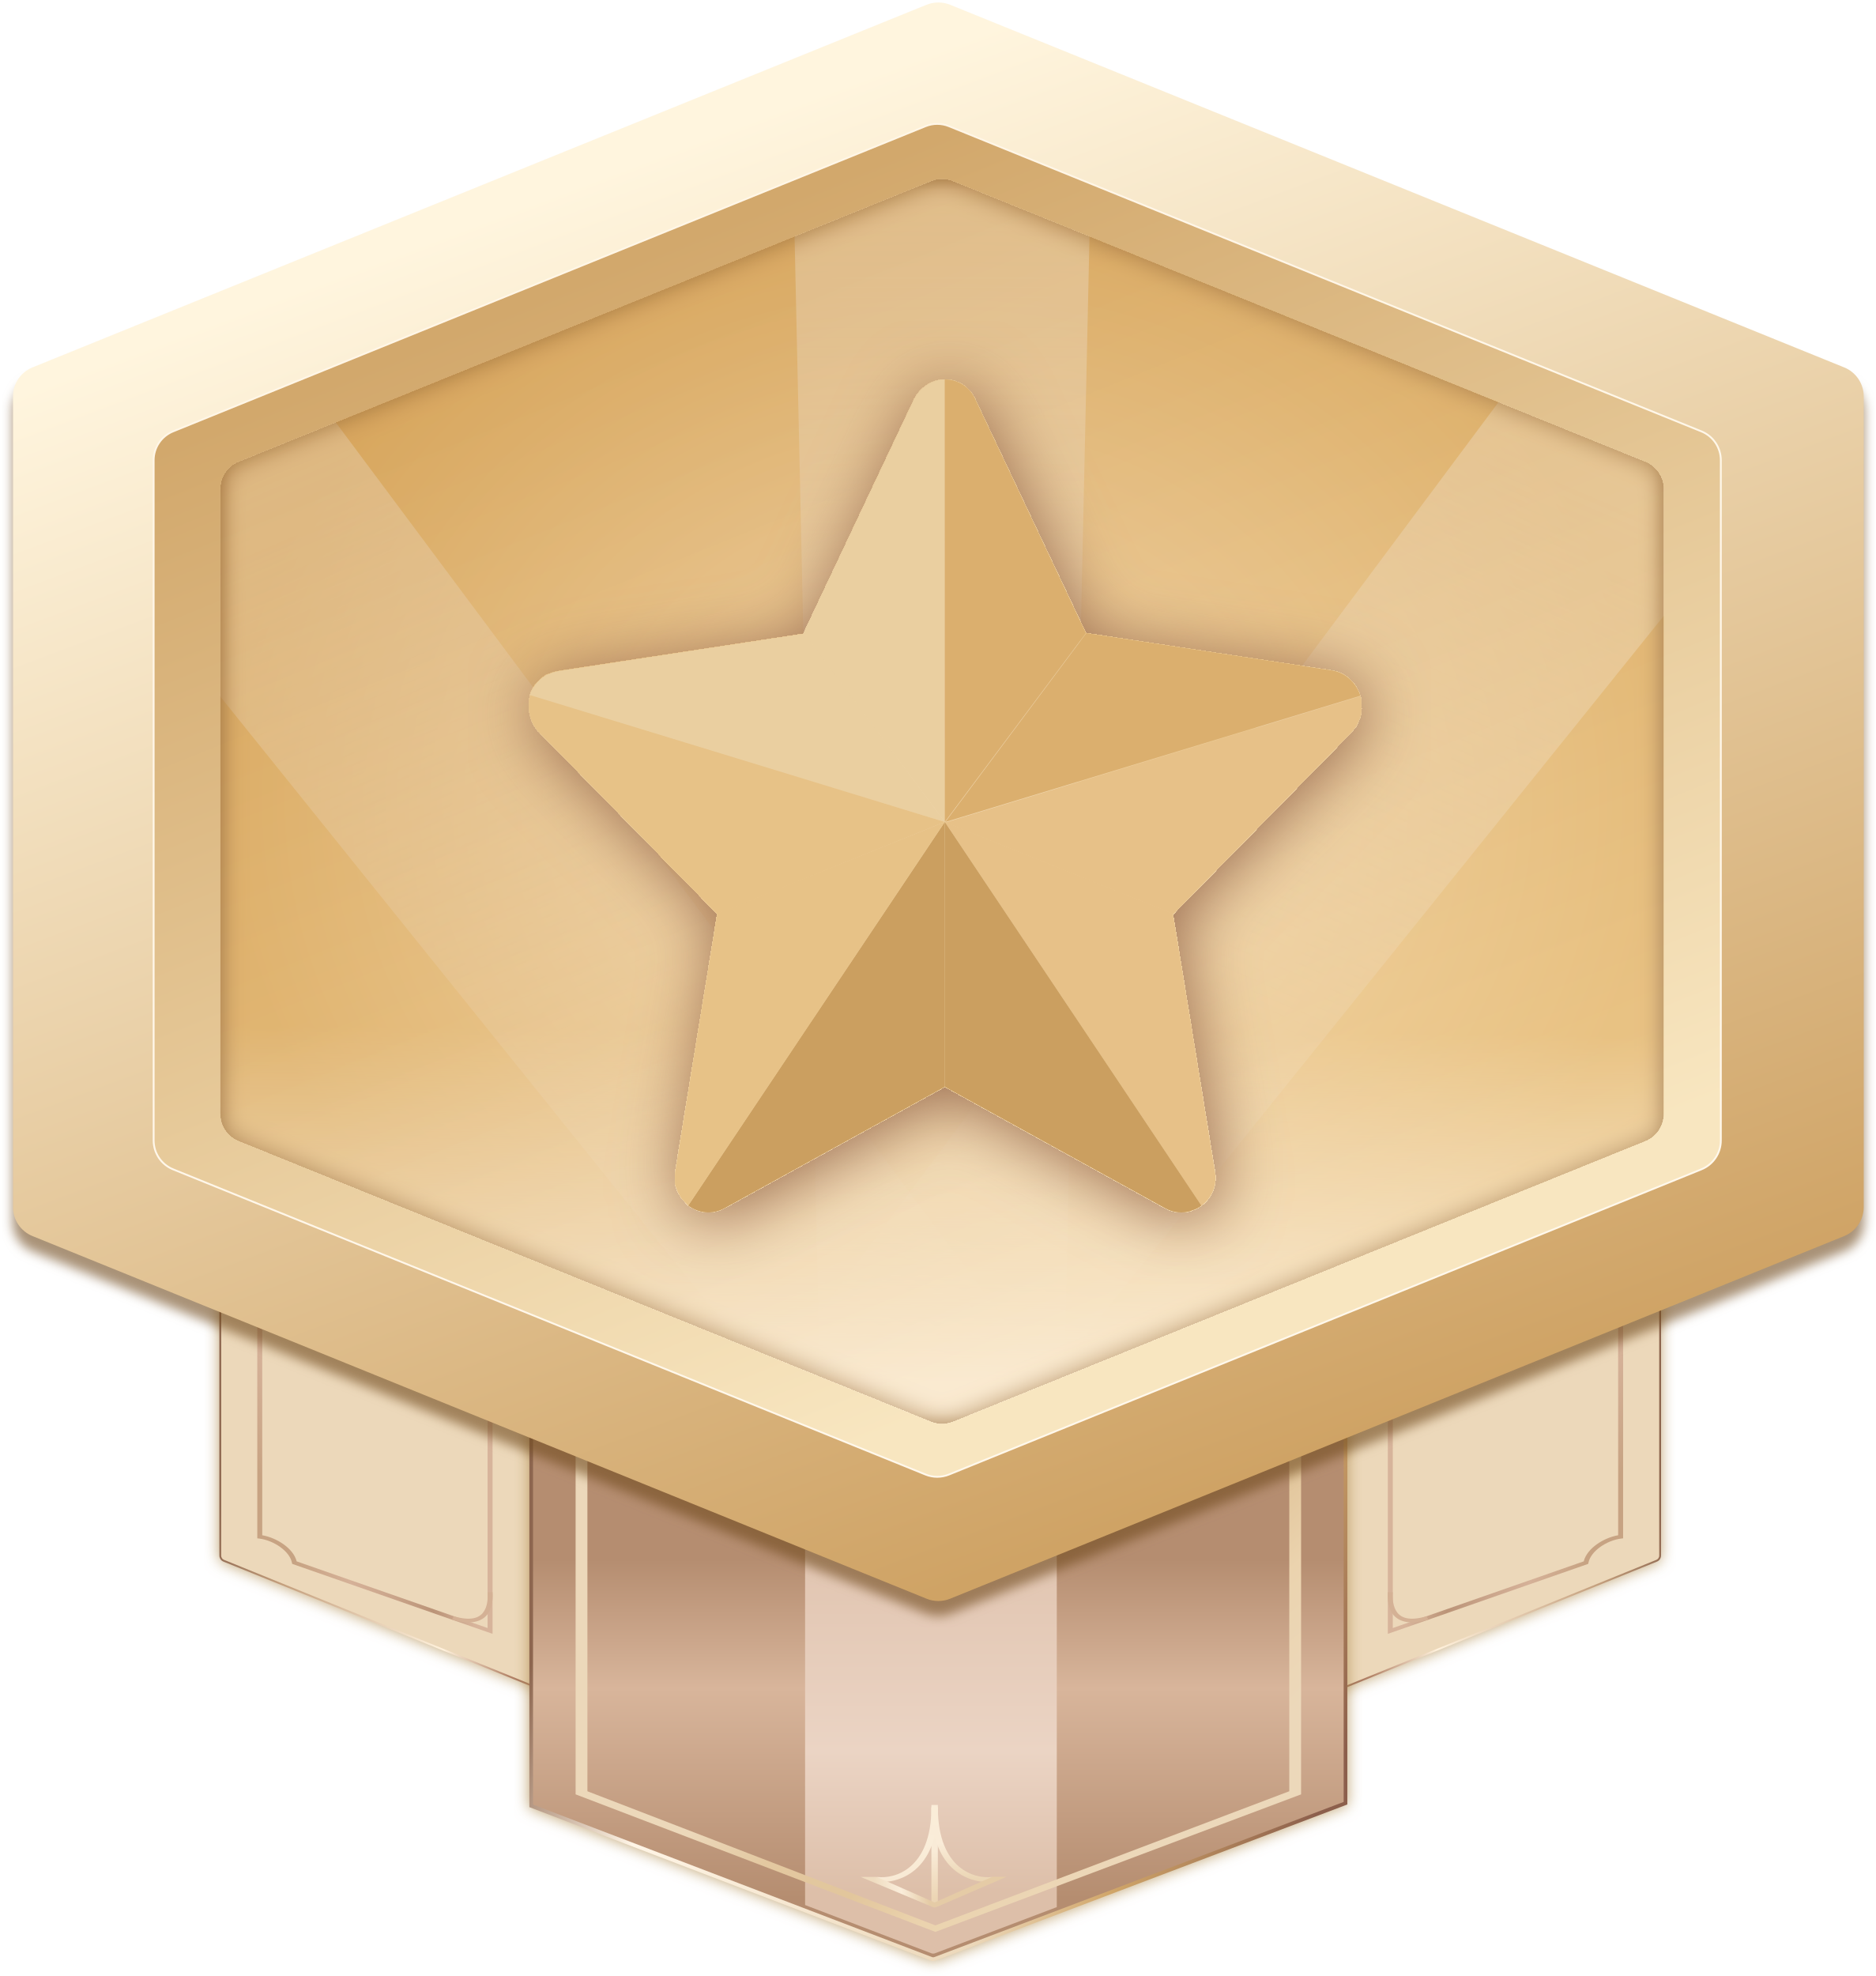
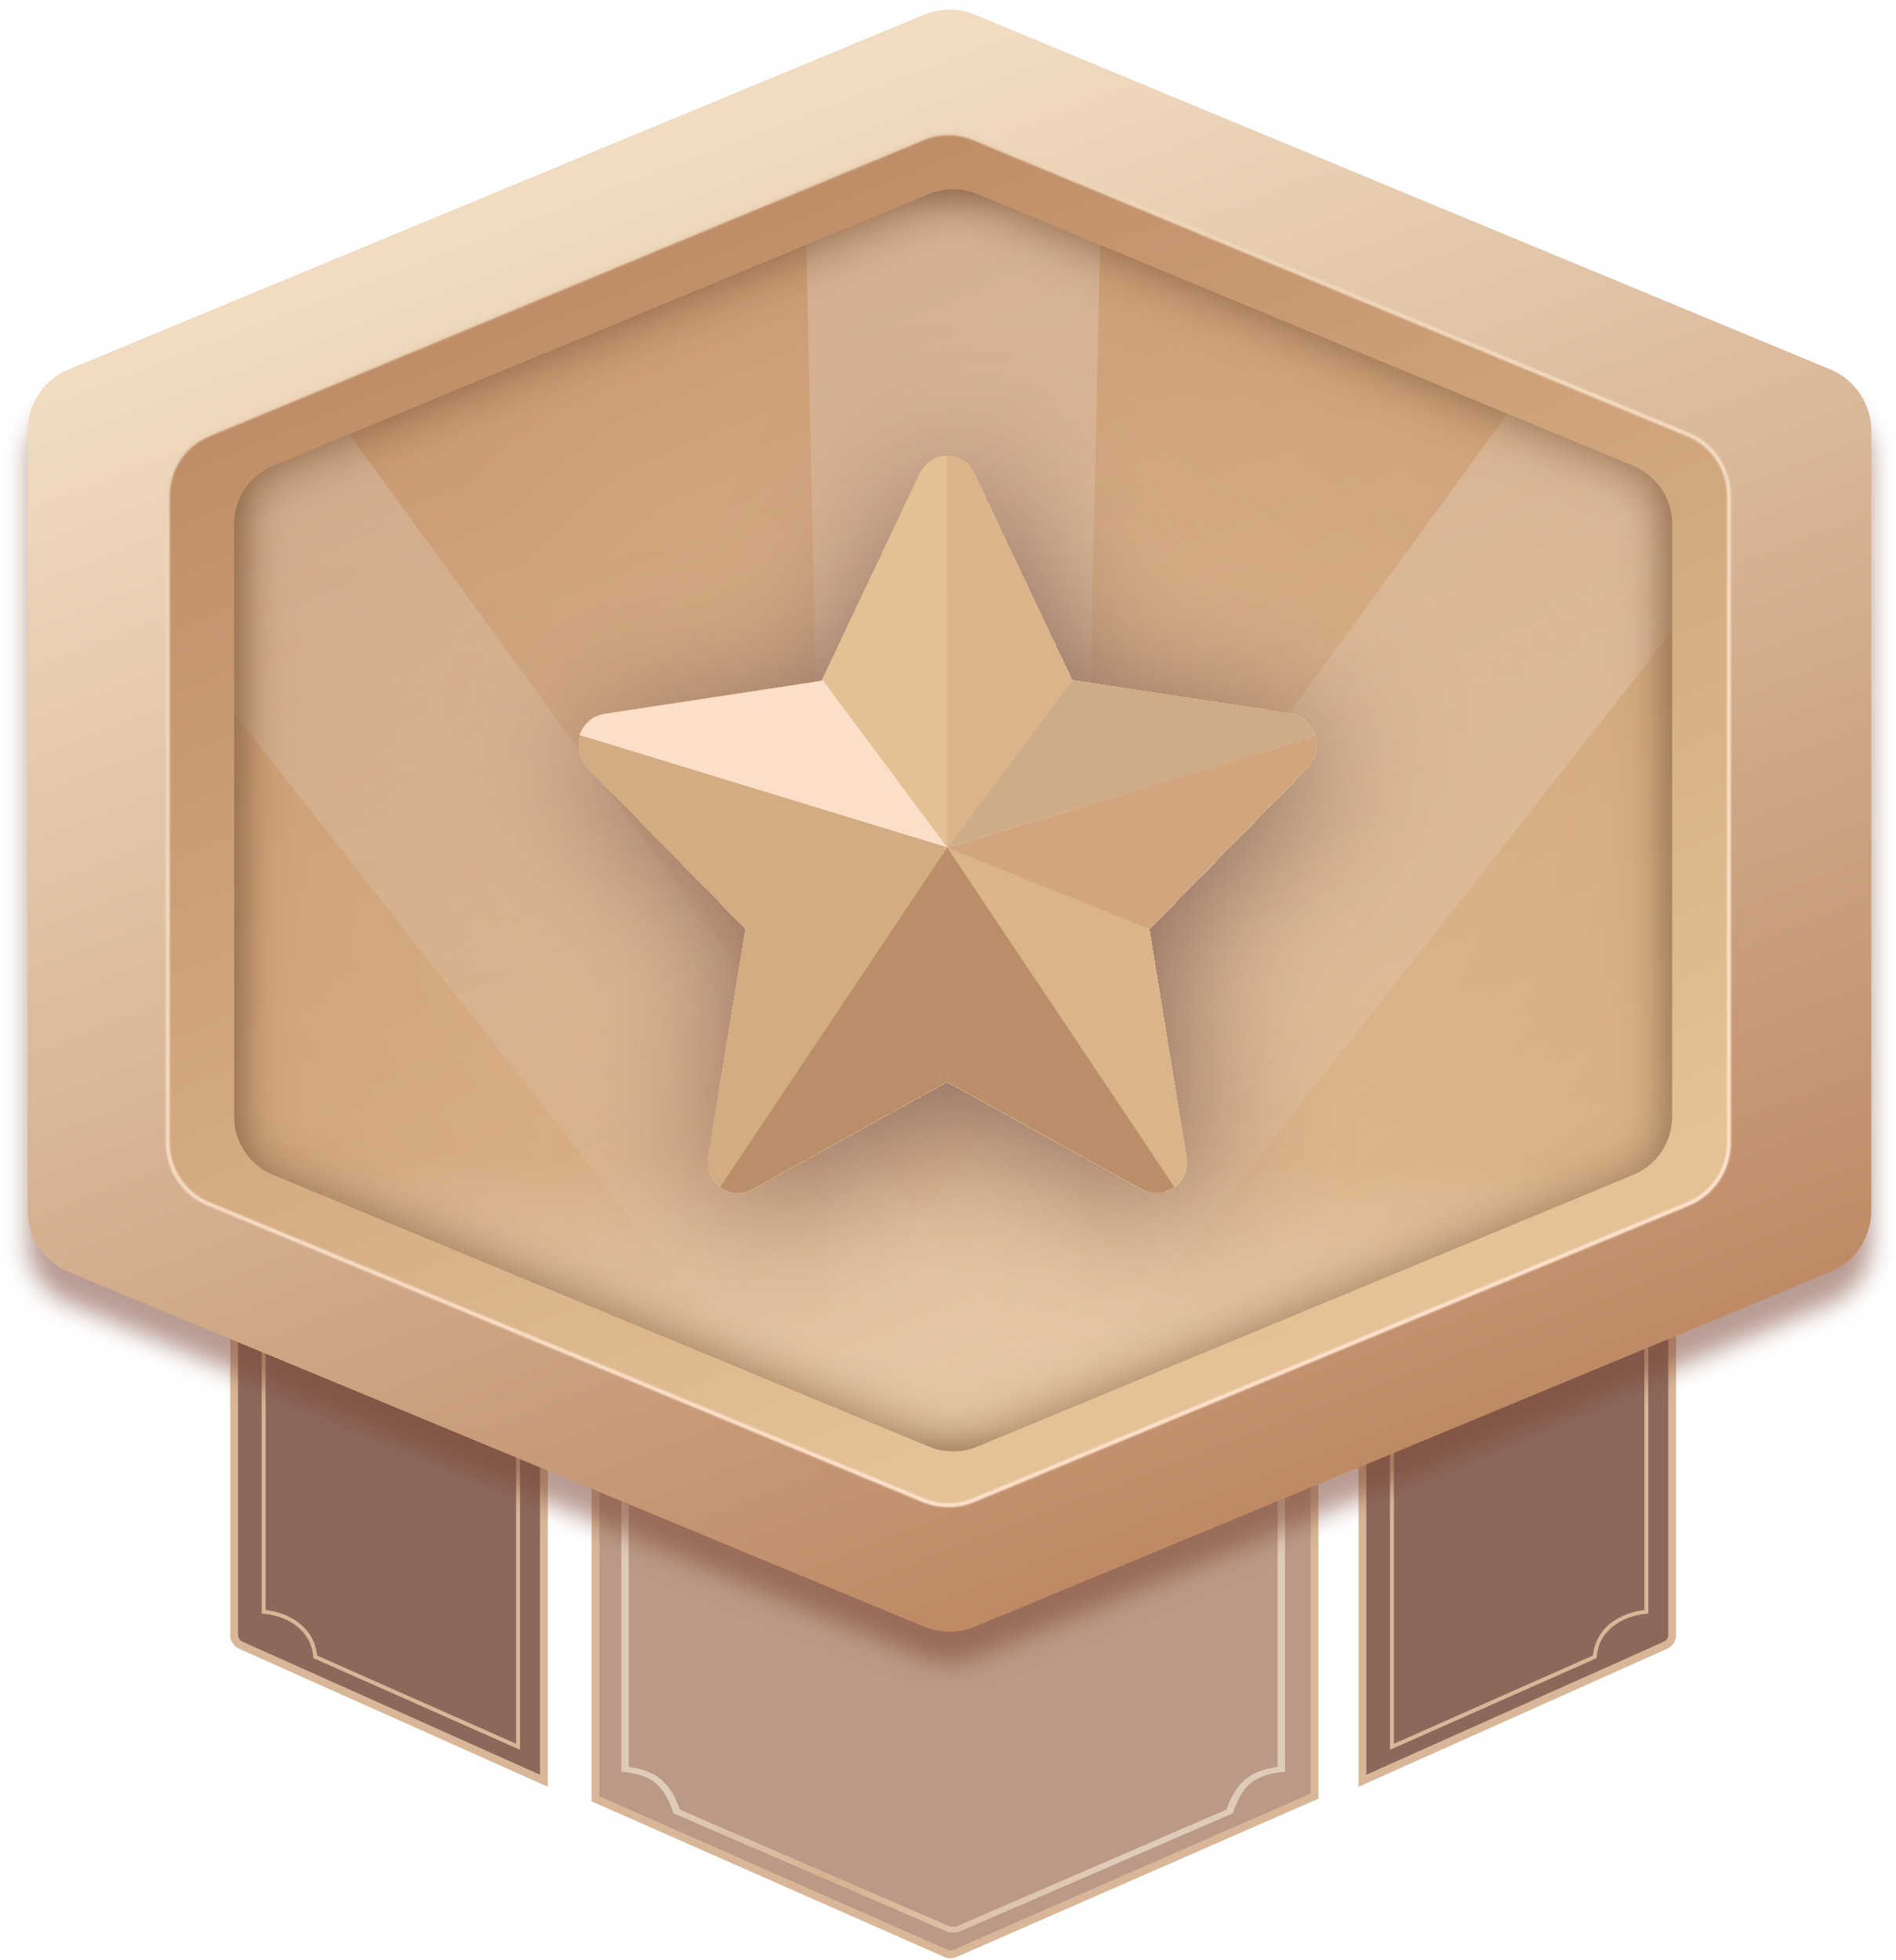
- <svg xmlns="http://www.w3.org/2000/svg" width="866" height="912" viewBox="0 0 866 912" fill="none">
+ <svg xmlns="http://www.w3.org/2000/svg" width="411" height="425" viewBox="0 0 411 425" fill="none">
+   <path d="M129.108 219.088H284.995V389.465L207.043 423.57C206.416 423.844 205.703 423.843 205.077 423.567L129.108 390.05V219.088Z" fill="#BB9986" stroke="#D8B697" stroke-width="1.696" />
+   <path fill-rule="evenodd" clip-rule="evenodd" d="M117.916 219.087V386.133L52.211 356.746C51.332 356.353 50.765 355.479 50.765 354.516V219.087H117.916Z" fill="#8C685C" stroke="#D8B697" stroke-width="1.696" />
+   <path fill-rule="evenodd" clip-rule="evenodd" d="M295.379 219.088V386.134L361.084 356.747C361.963 356.354 362.53 355.48 362.53 354.517V219.088H295.379Z" fill="#8C685C" stroke="#D8B697" stroke-width="1.696" />
+   <path d="M356.934 291.614V349.513C353.47 349.716 346.382 351.951 345.743 359.264L301.776 378.767V312.336" stroke="#D8B697" stroke-width="0.848" />
+   <path fill-rule="evenodd" clip-rule="evenodd" d="M276.995 323.916H278.594V384.159L277.926 384.244C275.57 384.544 273.558 384.977 271.832 386.154C270.1 387.336 268.557 389.337 267.378 392.933L267.295 393.186L207.894 418.89L207.448 418.992V418.993H205.638L146.001 393.187L145.918 392.934C144.739 389.338 143.196 387.337 141.464 386.155C139.738 384.978 137.726 384.544 135.37 384.245L134.703 384.16V323.916H136.301V383.133C138.508 383.448 140.648 383.963 142.53 385.247C144.547 386.623 146.174 388.816 147.384 392.384L206.06 417.774H207.235L265.912 392.383C267.123 388.816 268.749 386.622 270.766 385.246C272.648 383.962 274.788 383.448 276.995 383.132V323.916Z" fill="url(#paint0_linear_281_63)" />
+   <path d="M57.161 291.614V349.513C60.625 349.716 67.713 351.951 68.352 359.264L112.319 378.767V312.336" stroke="#D8B697" stroke-width="0.848" />
  <g filter="url(#filter0_d_281_63)">
-     <path d="M101.688 717.971V489.131H277.686V791.016L103.277 720.328C102.317 719.939 101.688 719.007 101.688 717.971Z" fill="#ECD8BA" />
-     <path d="M101.688 717.971V489.131H277.686V791.016L103.277 720.328C102.317 719.939 101.688 719.007 101.688 717.971Z" stroke="url(#paint0_linear_281_63)" stroke-width="0.848" />
-   </g>
-   <path fill-rule="evenodd" clip-rule="evenodd" d="M121.06 708.577V603.772H118.774V709.997L119.729 710.115C122.89 710.508 126.405 711.902 129.275 713.94C132.142 715.976 134.265 718.58 134.791 721.326L134.878 721.782L227.38 754.078V638.741H225.093V751.398L136.953 720.625C136.201 717.586 133.836 714.825 130.852 712.706C127.989 710.673 124.47 709.171 121.06 708.577Z" fill="url(#paint1_linear_281_63)" />
-   <path fill-rule="evenodd" clip-rule="evenodd" d="M224.965 745.161C227.431 742.053 227.572 737.646 227.381 734.798L225.097 734.883C225.287 737.718 225.085 741.662 222.997 744.293C221.985 745.568 220.552 746.508 218.491 746.894C216.393 747.286 213.494 747.134 209.506 745.978L208.677 747.566C212.92 748.796 216.327 749.056 219.048 748.547C221.804 748.031 223.701 746.754 224.965 745.161Z" fill="#D4B195" />
-   <g filter="url(#filter1_d_281_63)">
-     <path d="M766.382 717.971V489.131H590.384V791.016L764.793 720.328C765.753 719.939 766.382 719.007 766.382 717.971Z" fill="#ECD8BA" />
-     <path d="M766.382 717.971V489.131H590.384V791.016L764.793 720.328C765.753 719.939 766.382 719.007 766.382 717.971Z" stroke="url(#paint2_linear_281_63)" stroke-width="0.848" />
-   </g>
-   <path fill-rule="evenodd" clip-rule="evenodd" d="M747.003 708.577V603.773H749.289V709.997L748.334 710.116C745.173 710.509 741.659 711.903 738.788 713.94C735.921 715.976 733.799 718.581 733.272 721.327L733.185 721.783L640.683 754.079V638.741H642.97V751.398L731.11 720.625C731.862 717.587 734.227 714.825 737.211 712.706C740.075 710.673 743.594 709.171 747.003 708.577Z" fill="url(#paint3_linear_281_63)" />
-   <path fill-rule="evenodd" clip-rule="evenodd" d="M643.098 745.161C640.632 742.054 640.492 737.646 640.682 734.799L642.966 734.884C642.776 737.718 642.978 741.662 645.066 744.293C646.078 745.569 647.511 746.508 649.572 746.894C651.67 747.287 654.569 747.134 658.558 745.978L659.386 747.567C655.143 748.797 651.736 749.056 649.016 748.547C646.259 748.031 644.362 746.755 643.098 745.161Z" fill="#D4B195" />
-   <g filter="url(#filter2_d_281_63)">
-     <path d="M245.22 476.393H621.138V832.25L431.658 904.053C431.098 904.265 430.479 904.264 429.92 904.05L245.22 833.473V476.393Z" fill="url(#paint4_linear_281_63)" />
-     <path d="M245.22 476.393H621.138V832.25L431.658 904.053C431.098 904.265 430.479 904.264 429.92 904.05L245.22 833.473V476.393Z" stroke="url(#paint5_linear_281_63)" stroke-width="1.696" />
-   </g>
-   <path fill-rule="evenodd" clip-rule="evenodd" d="M487.855 880.208L431.658 901.503C431.098 901.716 430.479 901.715 429.92 901.501L371.662 879.24V619.056H487.855V880.208Z" fill="url(#paint6_linear_281_63)" />
-   <path fill-rule="evenodd" clip-rule="evenodd" d="M265.724 667.459H271.17V826.732L431.829 888.64L595.187 826.725V667.459H600.633V828.168L431.805 891.644L265.724 828.162V667.459Z" fill="url(#paint7_linear_281_63)" />
-   <path fill-rule="evenodd" clip-rule="evenodd" d="M432.945 833.053V879.273H429.974V833.053H432.945Z" fill="url(#paint8_linear_281_63)" />
-   <path fill-rule="evenodd" clip-rule="evenodd" d="M422.561 862.871C416.648 867.954 409.445 869.086 404.485 868.47L404.973 866.285C408.925 866.776 415.089 865.915 420.316 861.42C425.564 856.909 429.979 848.63 429.979 834.161H432.95C432.95 848.922 428.453 857.805 422.561 862.871Z" fill="url(#paint9_linear_281_63)" />
-   <path fill-rule="evenodd" clip-rule="evenodd" d="M440.368 862.871C446.28 867.954 453.484 869.086 458.444 868.47L457.955 866.285C454.004 866.776 447.839 865.915 442.612 861.42C437.364 856.909 432.95 848.63 432.95 834.161H429.979C429.979 848.922 434.476 857.805 440.368 862.871Z" fill="url(#paint10_linear_281_63)" />
-   <path fill-rule="evenodd" clip-rule="evenodd" d="M430.837 880.28L397.295 866.27L404.721 866.271L431.459 878.057L458.192 866.171H464.747L432.071 880.282C431.679 880.415 431.229 880.414 430.837 880.28Z" fill="url(#paint11_linear_281_63)" />
-   <g filter="url(#filter3_d_281_63)">
-     <path d="M427.763 2.197L14.997 169.582C9.559 171.787 6 177.07 6 182.939L6 557.138C6 563.007 9.558 568.29 14.997 570.496L427.763 737.881C431.237 739.289 435.122 739.289 438.596 737.881L851.362 570.496C856.8 568.29 860.359 563.007 860.359 557.138L860.359 182.939C860.359 177.07 856.801 171.787 851.362 169.582L438.596 2.197C435.122 0.788 431.237 0.788 427.763 2.197Z" fill="url(#paint12_linear_281_63)" />
-     <path d="M427.27 58.235L79.894 199.103C74.475 201.3 70.93 206.564 70.93 212.41L70.93 526.381C70.93 532.228 74.475 537.491 79.894 539.688L427.27 680.556C430.731 681.96 434.602 681.96 438.063 680.556L785.439 539.688C790.857 537.491 794.402 532.228 794.402 526.381L794.402 212.41C794.402 206.564 790.857 201.3 785.439 199.103L438.063 58.235C434.602 56.831 430.731 56.831 427.27 58.235Z" fill="url(#paint13_linear_281_63)" />
-     <g filter="url(#filter4_f_281_63)">
-       <path d="M427.27 58.235L79.894 199.103C74.475 201.3 70.93 206.564 70.93 212.41L70.93 526.381C70.93 532.228 74.475 537.491 79.894 539.688L427.27 680.556C430.731 681.96 434.602 681.96 438.063 680.556L785.439 539.688C790.857 537.491 794.402 532.228 794.402 526.381L794.402 212.41C794.402 206.564 790.857 201.3 785.439 199.103L438.063 58.235C434.602 56.831 430.731 56.831 427.27 58.235Z" stroke="url(#paint14_linear_281_63)" stroke-width="0.848" />
+     <path d="M200.327 3.19L14.892 80.097C9.509 82.33 6 87.584 6 93.412L6 262.493C6 268.32 9.509 273.574 14.892 275.807L200.327 352.715C203.863 354.181 207.836 354.181 211.371 352.715L396.806 275.807C402.189 273.574 405.698 268.32 405.698 262.493L405.698 93.412C405.698 87.584 402.189 82.33 396.806 80.097L211.371 3.19C207.836 1.723 203.863 1.723 200.327 3.19Z" fill="url(#paint1_linear_281_63)" />
+     <path d="M200.109 29.998L45.236 94.23C39.874 96.454 36.378 101.689 36.378 107.494L36.378 247.795C36.378 253.601 39.874 258.835 45.236 261.059L200.109 325.292C203.631 326.752 207.59 326.752 211.112 325.292L365.984 261.059C371.347 258.835 374.843 253.601 374.843 247.795L374.843 107.494C374.843 101.689 371.347 96.454 365.984 94.23L211.112 29.998C207.59 28.537 203.631 28.537 200.109 29.998Z" fill="url(#paint2_linear_281_63)" />
+     <g filter="url(#filter1_f_281_63)">
+       <path d="M200.109 29.998L45.236 94.23C39.874 96.454 36.378 101.689 36.378 107.494L36.378 247.795C36.378 253.601 39.874 258.835 45.236 261.059L200.109 325.292C203.631 326.752 207.59 326.752 211.112 325.292L365.984 261.059C371.347 258.835 374.843 253.601 374.843 247.795L374.843 107.494C374.843 101.689 371.347 96.454 365.984 94.23L211.112 29.998C207.59 28.537 203.631 28.537 200.109 29.998Z" stroke="url(#paint3_linear_281_63)" stroke-width="0.848" />
    </g>
    <g opacity="0.5">
-       <mask id="mask0_281_63" style="mask-type:alpha" maskUnits="userSpaceOnUse" x="101" y="82" width="668" height="576">
-         <path d="M429.757 83.6L110.217 213.064C105.061 215.153 101.687 220.16 101.687 225.723L101.687 514.061C101.687 519.624 105.061 524.632 110.217 526.721L429.757 656.185C433.047 657.518 436.726 657.518 440.016 656.185L759.556 526.721C764.712 524.632 768.086 519.624 768.086 514.061L768.087 225.723C768.087 220.16 764.713 215.153 759.556 213.064L440.016 83.6C436.726 82.267 433.047 82.267 429.757 83.6Z" fill="#A6D3DE" />
+       <mask id="mask0_281_63" style="mask-type:alpha" maskUnits="userSpaceOnUse" x="50" y="41" width="313" height="274">
+         <path d="M201.419 42.072L59.196 101.004C54.093 103.119 50.765 108.099 50.765 113.623L50.765 242.14C50.765 247.664 54.093 252.645 59.196 254.759L201.419 313.692C204.767 315.079 208.529 315.079 211.877 313.692L354.1 254.759C359.203 252.645 362.53 247.664 362.53 242.14L362.53 113.623C362.53 108.099 359.203 103.119 354.1 101.004L211.877 42.072C208.529 40.684 204.767 40.684 201.419 42.072Z" fill="#A6D3DE" />
      </mask>
      <g mask="url(#mask0_281_63)">
-         <path d="M429.757 83.6L110.217 213.064C105.061 215.153 101.687 220.16 101.687 225.723L101.687 514.061C101.687 519.624 105.061 524.632 110.217 526.721L429.757 656.185C433.047 657.518 436.726 657.518 440.016 656.185L759.556 526.721C764.712 524.632 768.086 519.624 768.086 514.061L768.087 225.723C768.087 220.16 764.713 215.153 759.556 213.064L440.016 83.6C436.726 82.267 433.047 82.267 429.757 83.6Z" fill="url(#paint15_radial_281_63)" />
-         <path opacity="0.5" d="M379.179 669.655L365.943 70.101H503.818L490.582 669.655H379.179Z" fill="url(#paint16_linear_281_63)" />
-         <path opacity="0.5" d="M377.41 664.334L-36.191 150.039L83.213 98.648L473.888 622.811L377.41 664.334Z" fill="url(#paint17_linear_281_63)" />
-         <path opacity="0.5" d="M365.916 622.815L756.591 98.652L875.995 150.043L462.394 664.338L365.916 622.815Z" fill="url(#paint18_linear_281_63)" />
-         <rect x="101.683" y="335.618" width="666.4" height="322.617" fill="url(#paint19_linear_281_63)" />
-         <g filter="url(#filter5_i_281_63)">
-           <path d="M429.757 83.6L110.217 213.064C105.061 215.153 101.687 220.16 101.687 225.723L101.687 514.061C101.687 519.624 105.061 524.632 110.217 526.721L429.757 656.185C433.047 657.518 436.726 657.518 440.016 656.185L759.556 526.721C764.712 524.632 768.086 519.624 768.086 514.061L768.087 225.723C768.087 220.16 764.713 215.153 759.556 213.064L440.016 83.6C436.726 82.267 433.047 82.267 429.757 83.6Z" fill="#6052B4" fill-opacity="0.01" />
+         <path d="M201.419 42.072L59.196 101.004C54.093 103.119 50.765 108.099 50.765 113.623L50.765 242.14C50.765 247.664 54.093 252.645 59.196 254.759L201.419 313.692C204.767 315.079 208.529 315.079 211.877 313.692L354.1 254.759C359.203 252.645 362.53 247.664 362.53 242.14L362.53 113.623C362.53 108.099 359.203 103.119 354.1 101.004L211.877 42.072C208.529 40.684 204.767 40.684 201.419 42.072Z" fill="url(#paint4_radial_281_63)" />
+         <path opacity="0.5" d="M180.588 321.31L174.396 34.441H238.899L232.706 321.31H180.588Z" fill="url(#paint5_linear_281_63)" />
+         <path opacity="0.5" d="M179.759 318.765L-13.737 72.689L42.124 48.101L224.895 298.897L179.759 318.765Z" fill="url(#paint6_linear_281_63)" />
+         <path opacity="0.5" d="M174.383 298.898L357.155 48.102L413.016 72.69L219.519 318.766L174.383 298.898Z" fill="url(#paint7_linear_281_63)" />
+         <rect x="50.765" y="161.483" width="311.765" height="154.363" fill="url(#paint8_linear_281_63)" />
+         <g filter="url(#filter2_i_281_63)">
+           <path d="M201.419 42.072L59.196 101.004C54.093 103.119 50.765 108.099 50.765 113.623L50.765 242.14C50.765 247.664 54.093 252.645 59.196 254.759L201.419 313.692C204.767 315.079 208.529 315.079 211.877 313.692L354.1 254.759C359.203 252.645 362.53 247.664 362.53 242.14L362.53 113.623C362.53 108.099 359.203 103.119 354.1 101.004L211.877 42.072C208.529 40.684 204.767 40.684 201.419 42.072Z" fill="#F5C4AF" fill-opacity="0.03" />
        </g>
      </g>
    </g>
  </g>
-   <g filter="url(#filter6_d_281_63)">
-     <path d="M436.156 175.143V379.362L371.022 292.198L421.988 184.296C425.067 178.366 430.734 175.143 436.156 175.143Z" fill="#EACFA0" />
-     <path d="M627.991 321.102L436.386 379.383L501.501 292.219L615.24 309.498C621.625 310.724 626.102 315.409 627.991 321.102Z" fill="#DBAF6E" />
-     <path d="M554.622 556.417L436.179 379.361L541.418 421.589L560.761 540.127C562.159 547.046 559.326 552.957 554.622 556.417Z" fill="#E7C188" />
-     <path d="M436.159 379.361V501.596L334.453 557.642C328.559 560.845 322.42 559.857 317.697 556.417L436.159 379.361Z" fill="#CB9F60" />
-     <path d="M501.289 292.198L436.155 379.362V175.143C440.406 175.143 444.656 176.863 447.716 180.323C448.188 180.817 448.661 181.548 449.133 182.3C449.605 183.051 450.077 183.782 450.304 184.514L501.289 292.198Z" fill="#DBAF6E" />
-     <path d="M627.519 332.213C627.046 333.202 626.574 334.19 626.102 335.178C625.384 336.167 624.685 336.898 623.986 337.887L541.643 421.848L436.404 379.62L628.01 321.34C628.01 321.577 628.236 321.834 628.236 322.091C628.236 322.348 628.482 322.585 628.482 323.08C628.482 323.337 628.482 323.337 628.482 323.337C628.482 323.574 628.482 323.831 628.482 324.068C628.482 324.562 628.482 324.819 628.482 325.294C628.709 327.508 628.463 329.979 627.519 332.213Z" fill="#E7C188" />
-     <path d="M554.618 556.417C553.447 557.405 552.03 558.137 550.368 558.631C550.141 558.631 550.141 558.631 549.895 558.868C546.117 560.094 541.867 559.857 537.862 557.642L436.156 501.596V379.361L554.618 556.417Z" fill="#CB9F60" />
-     <path d="M436.153 379.361L317.71 556.417C317.484 556.16 317.238 555.923 317.011 555.665C316.785 555.428 316.539 555.171 316.294 554.914C316.067 554.677 315.821 554.42 315.349 553.926C315.104 553.689 314.877 553.432 314.631 553.175C314.386 552.918 314.405 552.937 314.405 552.68C314.178 552.443 313.932 552.186 313.932 551.929C313.46 551.198 312.988 550.446 312.761 549.715C312.534 549.478 312.534 548.964 312.289 548.489C312.062 547.995 312.062 547.738 311.817 547.263C311.59 546.769 311.59 546.038 311.59 545.544C311.59 545.306 311.59 544.792 311.59 544.555C311.59 544.061 311.59 543.567 311.59 543.072C311.59 542.084 311.59 541.095 311.817 540.107L331.16 421.569L436.153 379.361Z" fill="#E7C287" />
-     <path d="M436.157 379.362L244.552 321.082C244.552 320.845 244.778 320.588 244.778 320.331C245.005 319.837 245.005 319.342 245.251 319.105C245.723 318.117 246.195 317.385 246.668 316.634C246.894 316.14 247.14 315.883 247.612 315.408C247.858 315.171 248.084 314.657 248.557 314.42C248.783 314.182 249.274 313.688 249.501 313.431C249.728 313.174 250.2 312.937 250.446 312.68C250.918 312.443 251.39 311.929 251.862 311.691C252.089 311.454 252.561 311.197 253.034 311.197C253.751 310.96 254.205 310.703 254.923 310.446C255.149 310.446 255.395 310.209 255.867 310.209C256.339 309.972 257.038 309.972 257.756 309.715L371.495 292.436L436.157 379.362Z" fill="#EACFA0" />
-     <path d="M436.157 379.363L331.164 421.828L248.821 337.867C247.877 337.116 247.404 336.147 246.705 335.158C246.233 334.17 245.534 333.181 245.289 332.193C245.062 331.699 244.816 331.204 244.816 330.71C244.344 329.227 244.099 327.508 244.099 326.025C244.099 325.531 244.099 325.036 244.099 324.542C244.099 323.811 244.099 323.316 244.344 322.565C244.344 322.328 244.571 322.071 244.571 321.577C244.571 321.339 244.798 321.082 244.798 320.845L436.157 379.363Z" fill="#E7C287" />
+   <g filter="url(#filter3_d_281_63)">
+     <path d="M205.341 98.825V183.75L178.255 147.502L199.45 102.631C200.73 100.165 203.087 98.825 205.341 98.825Z" fill="#E4C095" />
+     <path d="M285.116 159.522L205.437 183.758L232.515 147.511L279.814 154.696C282.469 155.206 284.331 157.154 285.116 159.522Z" fill="#CFAC88" />
+     <path d="M254.605 257.378L205.351 183.749L249.114 201.309L257.158 250.604C257.74 253.481 256.561 255.939 254.605 257.378Z" fill="#DBB48B" />
+     <path d="M205.342 183.749V234.581L163.048 257.888C160.597 259.22 158.044 258.808 156.08 257.378L205.342 183.749Z" fill="#B98E68" />
+     <path d="M232.427 147.502L205.341 183.75V98.825C207.108 98.825 208.876 99.54 210.148 100.979C210.345 101.184 210.541 101.488 210.737 101.801C210.934 102.113 211.13 102.417 211.224 102.722L232.427 147.502Z" fill="#DBB48B" />
+     <path d="M284.92 164.142C284.723 164.553 284.527 164.964 284.33 165.375C284.032 165.786 283.741 166.091 283.451 166.502L249.208 201.417L205.444 183.857L285.124 159.621C285.124 159.719 285.218 159.826 285.218 159.933C285.218 160.04 285.32 160.139 285.32 160.344C285.32 160.451 285.32 160.451 285.32 160.451C285.32 160.55 285.32 160.656 285.32 160.755C285.32 160.961 285.32 161.068 285.32 161.265C285.415 162.186 285.312 163.213 284.92 164.142Z" fill="#D1A67E" />
+     <path d="M254.603 257.378C254.116 257.789 253.527 258.093 252.836 258.299C252.742 258.299 252.742 258.299 252.64 258.397C251.068 258.907 249.301 258.808 247.635 257.888L205.341 234.581V183.749L254.603 257.378Z" fill="#B98E68" />
+     <path d="M205.34 183.749L156.085 257.378C155.991 257.271 155.889 257.172 155.795 257.066C155.7 256.967 155.598 256.86 155.496 256.753C155.402 256.655 155.3 256.548 155.103 256.342C155.001 256.243 154.907 256.137 154.805 256.03C154.703 255.923 154.711 255.931 154.711 255.824C154.616 255.726 154.514 255.619 154.514 255.512C154.318 255.208 154.121 254.895 154.027 254.591C153.933 254.492 153.933 254.279 153.831 254.081C153.736 253.876 153.736 253.769 153.634 253.572C153.54 253.366 153.54 253.062 153.54 252.856C153.54 252.758 153.54 252.544 153.54 252.445C153.54 252.24 153.54 252.034 153.54 251.829C153.54 251.418 153.54 251.007 153.634 250.596L161.678 201.301L205.34 183.749Z" fill="#D4AC84" />
+     <path d="M205.342 183.75L125.663 159.514C125.663 159.415 125.757 159.309 125.757 159.202C125.851 158.996 125.851 158.791 125.953 158.692C126.15 158.281 126.346 157.977 126.543 157.664C126.637 157.459 126.739 157.352 126.935 157.155C127.037 157.056 127.132 156.842 127.328 156.744C127.422 156.645 127.627 156.439 127.721 156.332C127.815 156.226 128.012 156.127 128.114 156.02C128.31 155.921 128.506 155.708 128.703 155.609C128.797 155.51 128.994 155.403 129.19 155.403C129.488 155.305 129.677 155.198 129.975 155.091C130.07 155.091 130.172 154.992 130.368 154.992C130.565 154.894 130.855 154.894 131.154 154.787L178.453 147.602L205.342 183.75Z" fill="#FBDFC8" />
+     <path d="M205.342 183.75L161.68 201.409L127.437 166.494C127.045 166.182 126.848 165.779 126.557 165.368C126.361 164.957 126.07 164.546 125.968 164.134C125.874 163.929 125.772 163.723 125.772 163.518C125.576 162.901 125.473 162.186 125.473 161.569C125.473 161.364 125.473 161.158 125.473 160.953C125.473 160.649 125.473 160.443 125.576 160.131C125.576 160.032 125.67 159.925 125.67 159.72C125.67 159.621 125.764 159.514 125.764 159.416L205.342 183.75Z" fill="#D4AC84" />
  </g>
  <defs>
-     <filter id="filter0_d_281_63" x="94.481" y="481.924" width="190.412" height="316.505" filterUnits="userSpaceOnUse" color-interpolation-filters="sRGB">
-       <feFlood flood-opacity="0" result="BackgroundImageFix" />
-       <feColorMatrix in="SourceAlpha" type="matrix" values="0 0 0 0 0 0 0 0 0 0 0 0 0 0 0 0 0 0 127 0" result="hardAlpha" />
-       <feOffset />
-       <feGaussianBlur stdDeviation="3.392" />
-       <feColorMatrix type="matrix" values="0 0 0 0 0.7 0 0 0 0 0.562 0 0 0 0 0.324 0 0 0 0.78 0" />
-       <feBlend mode="normal" in2="BackgroundImageFix" result="effect1_dropShadow_281_63" />
-       <feBlend mode="normal" in="SourceGraphic" in2="effect1_dropShadow_281_63" result="shape" />
-     </filter>
-     <filter id="filter1_d_281_63" x="583.177" y="481.924" width="190.412" height="316.505" filterUnits="userSpaceOnUse" color-interpolation-filters="sRGB">
-       <feFlood flood-opacity="0" result="BackgroundImageFix" />
-       <feColorMatrix in="SourceAlpha" type="matrix" values="0 0 0 0 0 0 0 0 0 0 0 0 0 0 0 0 0 0 127 0" result="hardAlpha" />
-       <feOffset />
-       <feGaussianBlur stdDeviation="3.392" />
-       <feColorMatrix type="matrix" values="0 0 0 0 0.7 0 0 0 0 0.562 0 0 0 0 0.324 0 0 0 0.78 0" />
-       <feBlend mode="normal" in2="BackgroundImageFix" result="effect1_dropShadow_281_63" />
-       <feBlend mode="normal" in="SourceGraphic" in2="effect1_dropShadow_281_63" result="shape" />
-     </filter>
-     <filter id="filter2_d_281_63" x="237.589" y="468.762" width="391.18" height="443.08" filterUnits="userSpaceOnUse" color-interpolation-filters="sRGB">
-       <feFlood flood-opacity="0" result="BackgroundImageFix" />
-       <feColorMatrix in="SourceAlpha" type="matrix" values="0 0 0 0 0 0 0 0 0 0 0 0 0 0 0 0 0 0 127 0" result="hardAlpha" />
-       <feOffset />
-       <feGaussianBlur stdDeviation="3.392" />
-       <feColorMatrix type="matrix" values="0 0 0 0 0.7 0 0 0 0 0.562 0 0 0 0 0.324 0 0 0 0.78 0" />
-       <feBlend mode="normal" in2="BackgroundImageFix" result="effect1_dropShadow_281_63" />
-       <feBlend mode="normal" in="SourceGraphic" in2="effect1_dropShadow_281_63" result="shape" />
-     </filter>
-     <filter id="filter3_d_281_63" x="0.913" y="1.14" width="864.534" height="749.668" filterUnits="userSpaceOnUse" color-interpolation-filters="sRGB">
+     <filter id="filter0_d_281_63" x="0.913" y="2.09" width="409.873" height="363.595" filterUnits="userSpaceOnUse" color-interpolation-filters="sRGB">
      <feFlood flood-opacity="0" result="BackgroundImageFix" />
      <feColorMatrix in="SourceAlpha" type="matrix" values="0 0 0 0 0 0 0 0 0 0 0 0 0 0 0 0 0 0 127 0" result="hardAlpha" />
      <feOffset dy="6.783" />
      <feGaussianBlur stdDeviation="2.544" />
-       <feColorMatrix type="matrix" values="0 0 0 0 0.438 0 0 0 0 0.287 0 0 0 0 0.111 0 0 0 0.6 0" />
+       <feColorMatrix type="matrix" values="0 0 0 0 0.492 0 0 0 0 0.277 0 0 0 0 0.209 0 0 0 0.54 0" />
      <feBlend mode="normal" in2="BackgroundImageFix" result="effect1_dropShadow_281_63" />
      <feBlend mode="normal" in="SourceGraphic" in2="effect1_dropShadow_281_63" result="shape" />
    </filter>
-     <filter id="filter4_f_281_63" x="70.252" y="56.504" width="724.829" height="625.783" filterUnits="userSpaceOnUse" color-interpolation-filters="sRGB">
+     <filter id="filter1_f_281_63" x="35.445" y="27.97" width="340.331" height="299.35" filterUnits="userSpaceOnUse" color-interpolation-filters="sRGB">
      <feFlood flood-opacity="0" result="BackgroundImageFix" />
      <feBlend mode="normal" in="SourceGraphic" in2="BackgroundImageFix" result="shape" />
-       <feGaussianBlur stdDeviation="0.127" result="effect1_foregroundBlur_281_63" />
+       <feGaussianBlur stdDeviation="0.254" result="effect1_foregroundBlur_281_63" />
    </filter>
-     <filter id="filter5_i_281_63" x="101.687" y="82.6" width="666.4" height="574.584" filterUnits="userSpaceOnUse" color-interpolation-filters="sRGB">
+     <filter id="filter2_i_281_63" x="50.765" y="41.031" width="311.765" height="273.701" filterUnits="userSpaceOnUse" color-interpolation-filters="sRGB">
      <feFlood flood-opacity="0" result="BackgroundImageFix" />
      <feBlend mode="normal" in="SourceGraphic" in2="BackgroundImageFix" result="shape" />
      <feColorMatrix in="SourceAlpha" type="matrix" values="0 0 0 0 0 0 0 0 0 0 0 0 0 0 0 0 0 0 127 0" result="hardAlpha" />
      <feOffset />
      <feGaussianBlur stdDeviation="5.701" />
      <feComposite in2="hardAlpha" operator="arithmetic" k2="-1" k3="1" />
-       <feColorMatrix type="matrix" values="0 0 0 0 0.458 0 0 0 0 0.257 0 0 0 0 0.071 0 0 0 1 0" />
+       <feColorMatrix type="matrix" values="0 0 0 0 0.283 0 0 0 0 0.159 0 0 0 0 0.057 0 0 0 1 0" />
      <feBlend mode="normal" in2="shape" result="effect1_innerShadow_281_63" />
    </filter>
-     <filter id="filter6_d_281_63" x="216.099" y="148.143" width="444.462" height="444.461" filterUnits="userSpaceOnUse" color-interpolation-filters="sRGB">
+     <filter id="filter3_d_281_63" x="97.473" y="71.825" width="219.88" height="219.879" filterUnits="userSpaceOnUse" color-interpolation-filters="sRGB">
      <feFlood flood-opacity="0" result="BackgroundImageFix" />
      <feColorMatrix in="SourceAlpha" type="matrix" values="0 0 0 0 0 0 0 0 0 0 0 0 0 0 0 0 0 0 127 0" result="hardAlpha" />
      <feOffset dx="2" dy="3" />
      <feGaussianBlur stdDeviation="15" />
      <feComposite in2="hardAlpha" operator="out" />
-       <feColorMatrix type="matrix" values="0 0 0 0 0.616 0 0 0 0 0.439 0 0 0 0 0.325 0 0 0 1 0" />
+       <feColorMatrix type="matrix" values="0 0 0 0 0.549 0 0 0 0 0.408 0 0 0 0 0.361 0 0 0 1 0" />
      <feBlend mode="normal" in2="BackgroundImageFix" result="effect1_dropShadow_281_63" />
      <feBlend mode="normal" in="SourceGraphic" in2="effect1_dropShadow_281_63" result="shape" />
    </filter>
-     <linearGradient id="paint0_linear_281_63" x1="101.688" y1="694.88" x2="275.626" y2="747.599" gradientUnits="userSpaceOnUse">
-       <stop stop-color="#8D664F" />
-       <stop offset="0.209" stop-color="#C49F7D" />
-       <stop offset="0.648" stop-color="#FFF1DC" />
-       <stop offset="0.828" stop-color="#B38368" />
-       <stop offset="0.972" stop-color="#8C5F4C" />
+     <linearGradient id="paint0_linear_281_63" x1="137.9" y1="351.951" x2="254.517" y2="414.654" gradientUnits="userSpaceOnUse">
+       <stop offset="0.192" stop-color="#DFCBB9" />
+       <stop offset="0.475" stop-color="#D8B290" />
+       <stop offset="0.678" stop-color="#DEBFA4" />
+       <stop offset="0.866" stop-color="#DFCBB9" />
    </linearGradient>
-     <linearGradient id="paint1_linear_281_63" x1="123.899" y1="690.389" x2="185.256" y2="665.852" gradientUnits="userSpaceOnUse">
-       <stop stop-color="#C7A383" />
-       <stop offset="0.31" stop-color="#D5B198" />
-       <stop offset="0.524" stop-color="#CBA68C" />
-       <stop offset="0.772" stop-color="#BB9478" />
-       <stop offset="1" stop-color="#D7B49B" />
+     <linearGradient id="paint1_linear_281_63" x1="121.913" y1="43.562" x2="236.129" y2="341.186" gradientUnits="userSpaceOnUse">
+       <stop stop-color="#F1DCC1" />
+       <stop offset="1" stop-color="#BD8A65" />
    </linearGradient>
-     <linearGradient id="paint2_linear_281_63" x1="766.382" y1="694.88" x2="592.444" y2="747.599" gradientUnits="userSpaceOnUse">
-       <stop stop-color="#8D664F" />
-       <stop offset="0.209" stop-color="#C49F7D" />
-       <stop offset="0.648" stop-color="#FFF1DC" />
-       <stop offset="0.828" stop-color="#B38368" />
-       <stop offset="0.972" stop-color="#8C5F4C" />
+     <linearGradient id="paint2_linear_281_63" x1="120.314" y1="66.113" x2="219.927" y2="307.219" gradientUnits="userSpaceOnUse">
+       <stop stop-color="#BF8E69" />
+       <stop offset="1" stop-color="#E4C196" />
    </linearGradient>
-     <linearGradient id="paint3_linear_281_63" x1="744.164" y1="690.39" x2="682.807" y2="665.852" gradientUnits="userSpaceOnUse">
-       <stop stop-color="#C7A383" />
-       <stop offset="0.31" stop-color="#D5B198" />
-       <stop offset="0.524" stop-color="#CBA68C" />
-       <stop offset="0.772" stop-color="#BB9478" />
-       <stop offset="1" stop-color="#D7B49B" />
+     <linearGradient id="paint3_linear_281_63" x1="137.102" y1="58.19" x2="244.867" y2="312.483" gradientUnits="userSpaceOnUse">
+       <stop stop-color="#EBD4B7" />
+       <stop offset="1" stop-color="#FFE3CE" />
    </linearGradient>
-     <linearGradient id="paint4_linear_281_63" x1="433.179" y1="664.912" x2="433.179" y2="904.382" gradientUnits="userSpaceOnUse">
-       <stop stop-color="#B58D70" />
-       <stop offset="0.229" stop-color="#B58D70" />
-       <stop offset="0.477" stop-color="#D8B59B" />
-       <stop offset="0.883" stop-color="#B58D70" />
-       <stop offset="1" stop-color="#B58D70" />
-     </linearGradient>
-     <linearGradient id="paint5_linear_281_63" x1="245.22" y1="768.088" x2="580.876" y2="921.361" gradientUnits="userSpaceOnUse">
-       <stop stop-color="#8D664F" />
-       <stop offset="0.209" stop-color="#FFF5E6" />
-       <stop offset="0.648" stop-color="#ECD8BA" />
-       <stop offset="0.78" stop-color="#D0A568" />
-       <stop offset="0.972" stop-color="#8C5F4C" />
-     </linearGradient>
-     <linearGradient id="paint6_linear_281_63" x1="429.758" y1="619.056" x2="429.758" y2="901.662" gradientUnits="userSpaceOnUse">
-       <stop stop-color="#DDBFA9" />
-       <stop offset="0.222" stop-color="#DDBFA9" />
-       <stop offset="0.67" stop-color="#EBD4C4" />
-       <stop offset="0.899" stop-color="#DDBFA9" />
-       <stop offset="1" stop-color="#DDBFA9" />
-     </linearGradient>
-     <linearGradient id="paint7_linear_281_63" x1="584.828" y1="800.796" x2="479.335" y2="691.145" gradientUnits="userSpaceOnUse">
-       <stop stop-color="#ECD8BA" />
-       <stop offset="0.31" stop-color="#EBD3AE" />
-       <stop offset="0.524" stop-color="#E2C69C" />
-       <stop offset="0.772" stop-color="#E3C8A0" />
-       <stop offset="1" stop-color="#ECD8BA" />
-     </linearGradient>
-     <linearGradient id="paint8_linear_281_63" x1="431.459" y1="833.053" x2="431.459" y2="876.234" gradientUnits="userSpaceOnUse">
-       <stop stop-color="#FAECD8" />
-       <stop offset="0.492" stop-color="#F9EBD7" />
-       <stop offset="1" stop-color="#ECD5B4" />
-     </linearGradient>
-     <linearGradient id="paint9_linear_281_63" x1="418.717" y1="834.161" x2="418.717" y2="868.622" gradientUnits="userSpaceOnUse">
-       <stop stop-color="#F9EBD7" />
-       <stop offset="0.479" stop-color="#FAEDD9" />
-       <stop offset="1" stop-color="#F8E9D4" />
-     </linearGradient>
-     <linearGradient id="paint10_linear_281_63" x1="444.211" y1="834.161" x2="444.211" y2="868.622" gradientUnits="userSpaceOnUse">
-       <stop stop-color="#FAEDD8" />
-       <stop offset="0.479" stop-color="#FAECD8" />
-       <stop offset="1" stop-color="#EAD4B2" />
-     </linearGradient>
-     <linearGradient id="paint11_linear_281_63" x1="427.862" y1="871.03" x2="389.748" y2="877.082" gradientUnits="userSpaceOnUse">
-       <stop stop-color="#E5CBA6" />
-       <stop offset="0.31" stop-color="#FAEDDA" />
-       <stop offset="0.524" stop-color="#F3E2C9" />
-       <stop offset="0.614" stop-color="#EFDCC0" />
-       <stop offset="1" stop-color="#EFDCC0" />
-     </linearGradient>
-     <linearGradient id="paint12_linear_281_63" x1="253.764" y1="89.164" x2="488.494" y2="714.727" gradientUnits="userSpaceOnUse">
-       <stop stop-color="#FFF5DE" />
-       <stop offset="1" stop-color="#CFA365" />
-     </linearGradient>
-     <linearGradient id="paint13_linear_281_63" x1="250.345" y1="136.294" x2="455.22" y2="643.455" gradientUnits="userSpaceOnUse">
-       <stop stop-color="#D2A86C" />
-       <stop offset="1" stop-color="#F8E6C0" />
-     </linearGradient>
-     <linearGradient id="paint14_linear_281_63" x1="286.229" y1="119.735" x2="507.934" y2="654.787" gradientUnits="userSpaceOnUse">
-       <stop stop-color="#FFF6E7" />
-       <stop offset="1" stop-color="#FFF8EC" />
-     </linearGradient>
-     <radialGradient id="paint15_radial_281_63" cx="0" cy="0" r="1" gradientUnits="userSpaceOnUse" gradientTransform="translate(434.887 369.892) rotate(90) scale(288.371 333.2)">
-       <stop stop-color="#FFE4BA" />
-       <stop offset="1" stop-color="#DEA44D" />
+     <radialGradient id="paint4_radial_281_63" cx="0" cy="0" r="1" gradientUnits="userSpaceOnUse" gradientTransform="translate(206.648 177.882) rotate(90) scale(137.977 155.882)">
+       <stop stop-color="#E3C29C" />
+       <stop offset="1" stop-color="#D1A479" />
    </radialGradient>
-     <linearGradient id="paint16_linear_281_63" x1="434.881" y1="70.101" x2="434.881" y2="669.655" gradientUnits="userSpaceOnUse">
+     <linearGradient id="paint5_linear_281_63" x1="206.647" y1="34.441" x2="206.647" y2="321.31" gradientUnits="userSpaceOnUse">
      <stop stop-color="white" />
      <stop offset="1" stop-color="#F2EDED" stop-opacity="0" />
    </linearGradient>
-     <linearGradient id="paint17_linear_281_63" x1="23.511" y1="124.343" x2="274.905" y2="708.451" gradientUnits="userSpaceOnUse">
+     <linearGradient id="paint6_linear_281_63" x1="14.193" y1="60.395" x2="136.335" y2="337.879" gradientUnits="userSpaceOnUse">
      <stop stop-color="white" />
      <stop offset="1" stop-color="#F2EDED" stop-opacity="0" />
    </linearGradient>
-     <linearGradient id="paint18_linear_281_63" x1="816.293" y1="124.348" x2="564.899" y2="708.455" gradientUnits="userSpaceOnUse">
+     <linearGradient id="paint7_linear_281_63" x1="385.085" y1="60.396" x2="262.944" y2="337.88" gradientUnits="userSpaceOnUse">
      <stop stop-color="white" />
      <stop offset="1" stop-color="#F2EDED" stop-opacity="0" />
    </linearGradient>
-     <linearGradient id="paint19_linear_281_63" x1="434.883" y1="475.514" x2="433.765" y2="638.252" gradientUnits="userSpaceOnUse">
-       <stop stop-color="white" stop-opacity="0" />
-       <stop offset="1" stop-color="#FFF1E3" />
+     <linearGradient id="paint8_linear_281_63" x1="206.648" y1="228.419" x2="206.101" y2="306.285" gradientUnits="userSpaceOnUse">
+       <stop offset="0.292" stop-color="#FFFAF7" stop-opacity="0" />
+       <stop offset="1" stop-color="#E4CBAD" />
    </linearGradient>
  </defs>
</svg>
